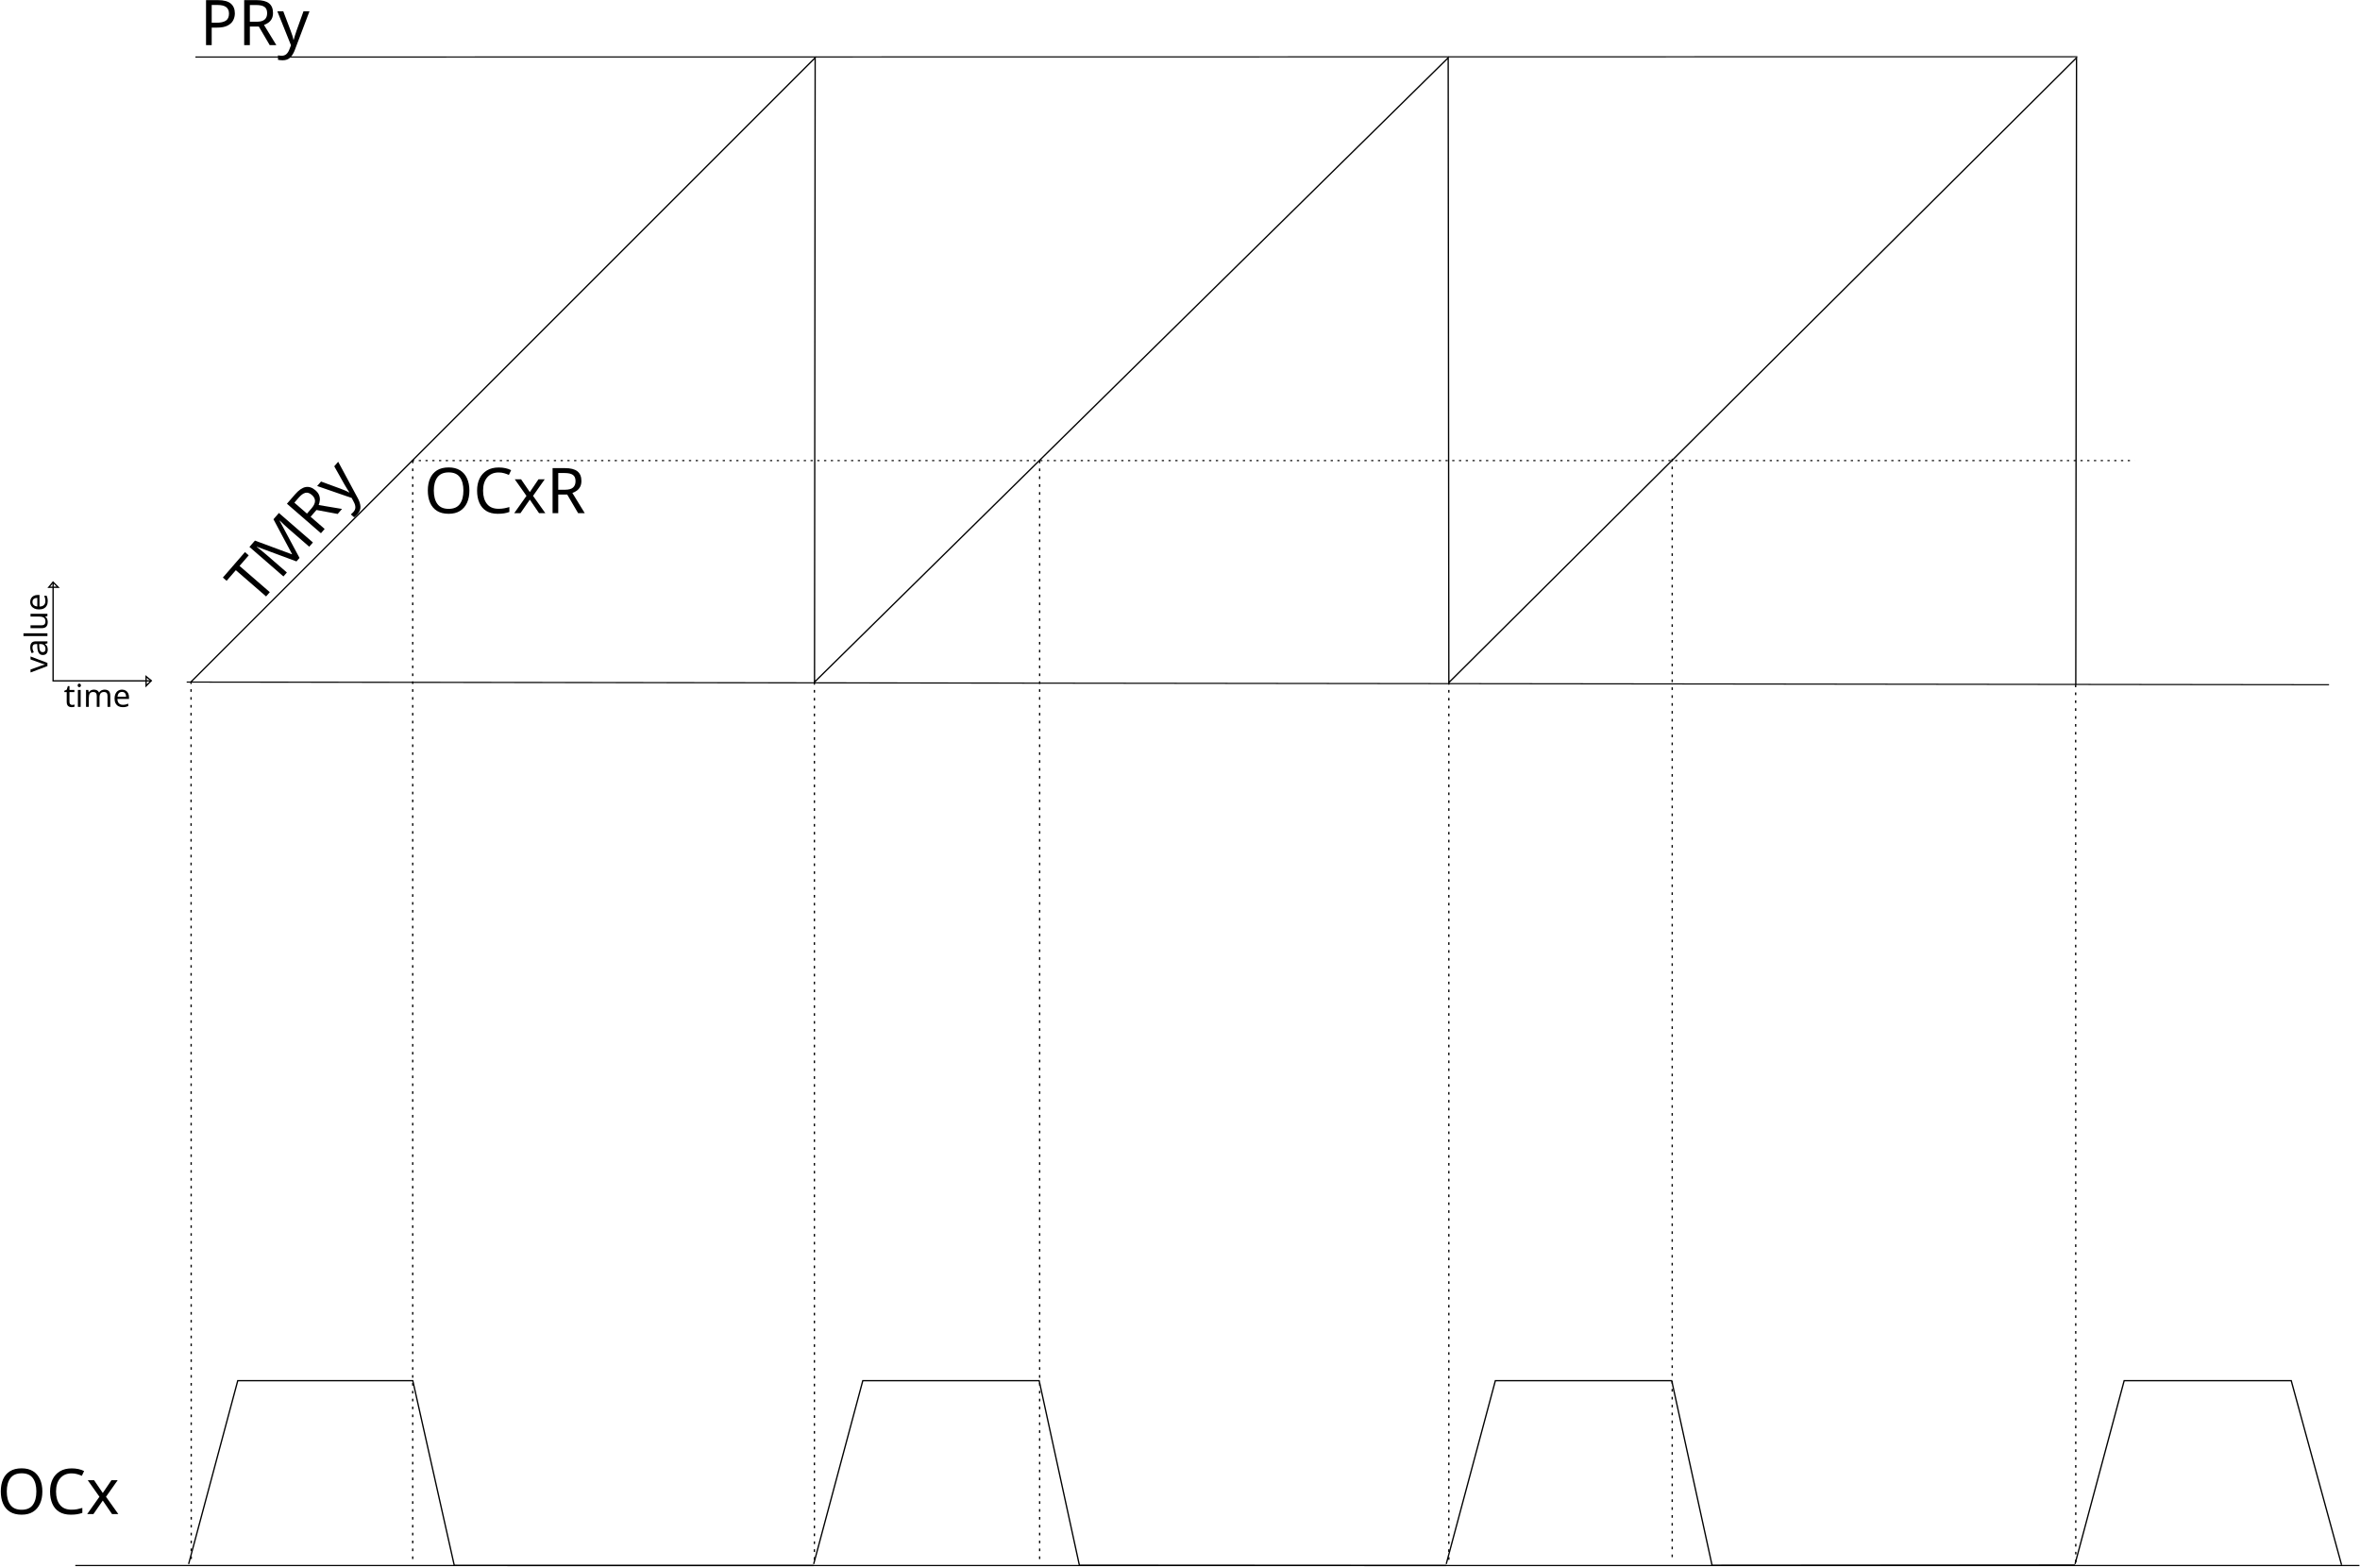
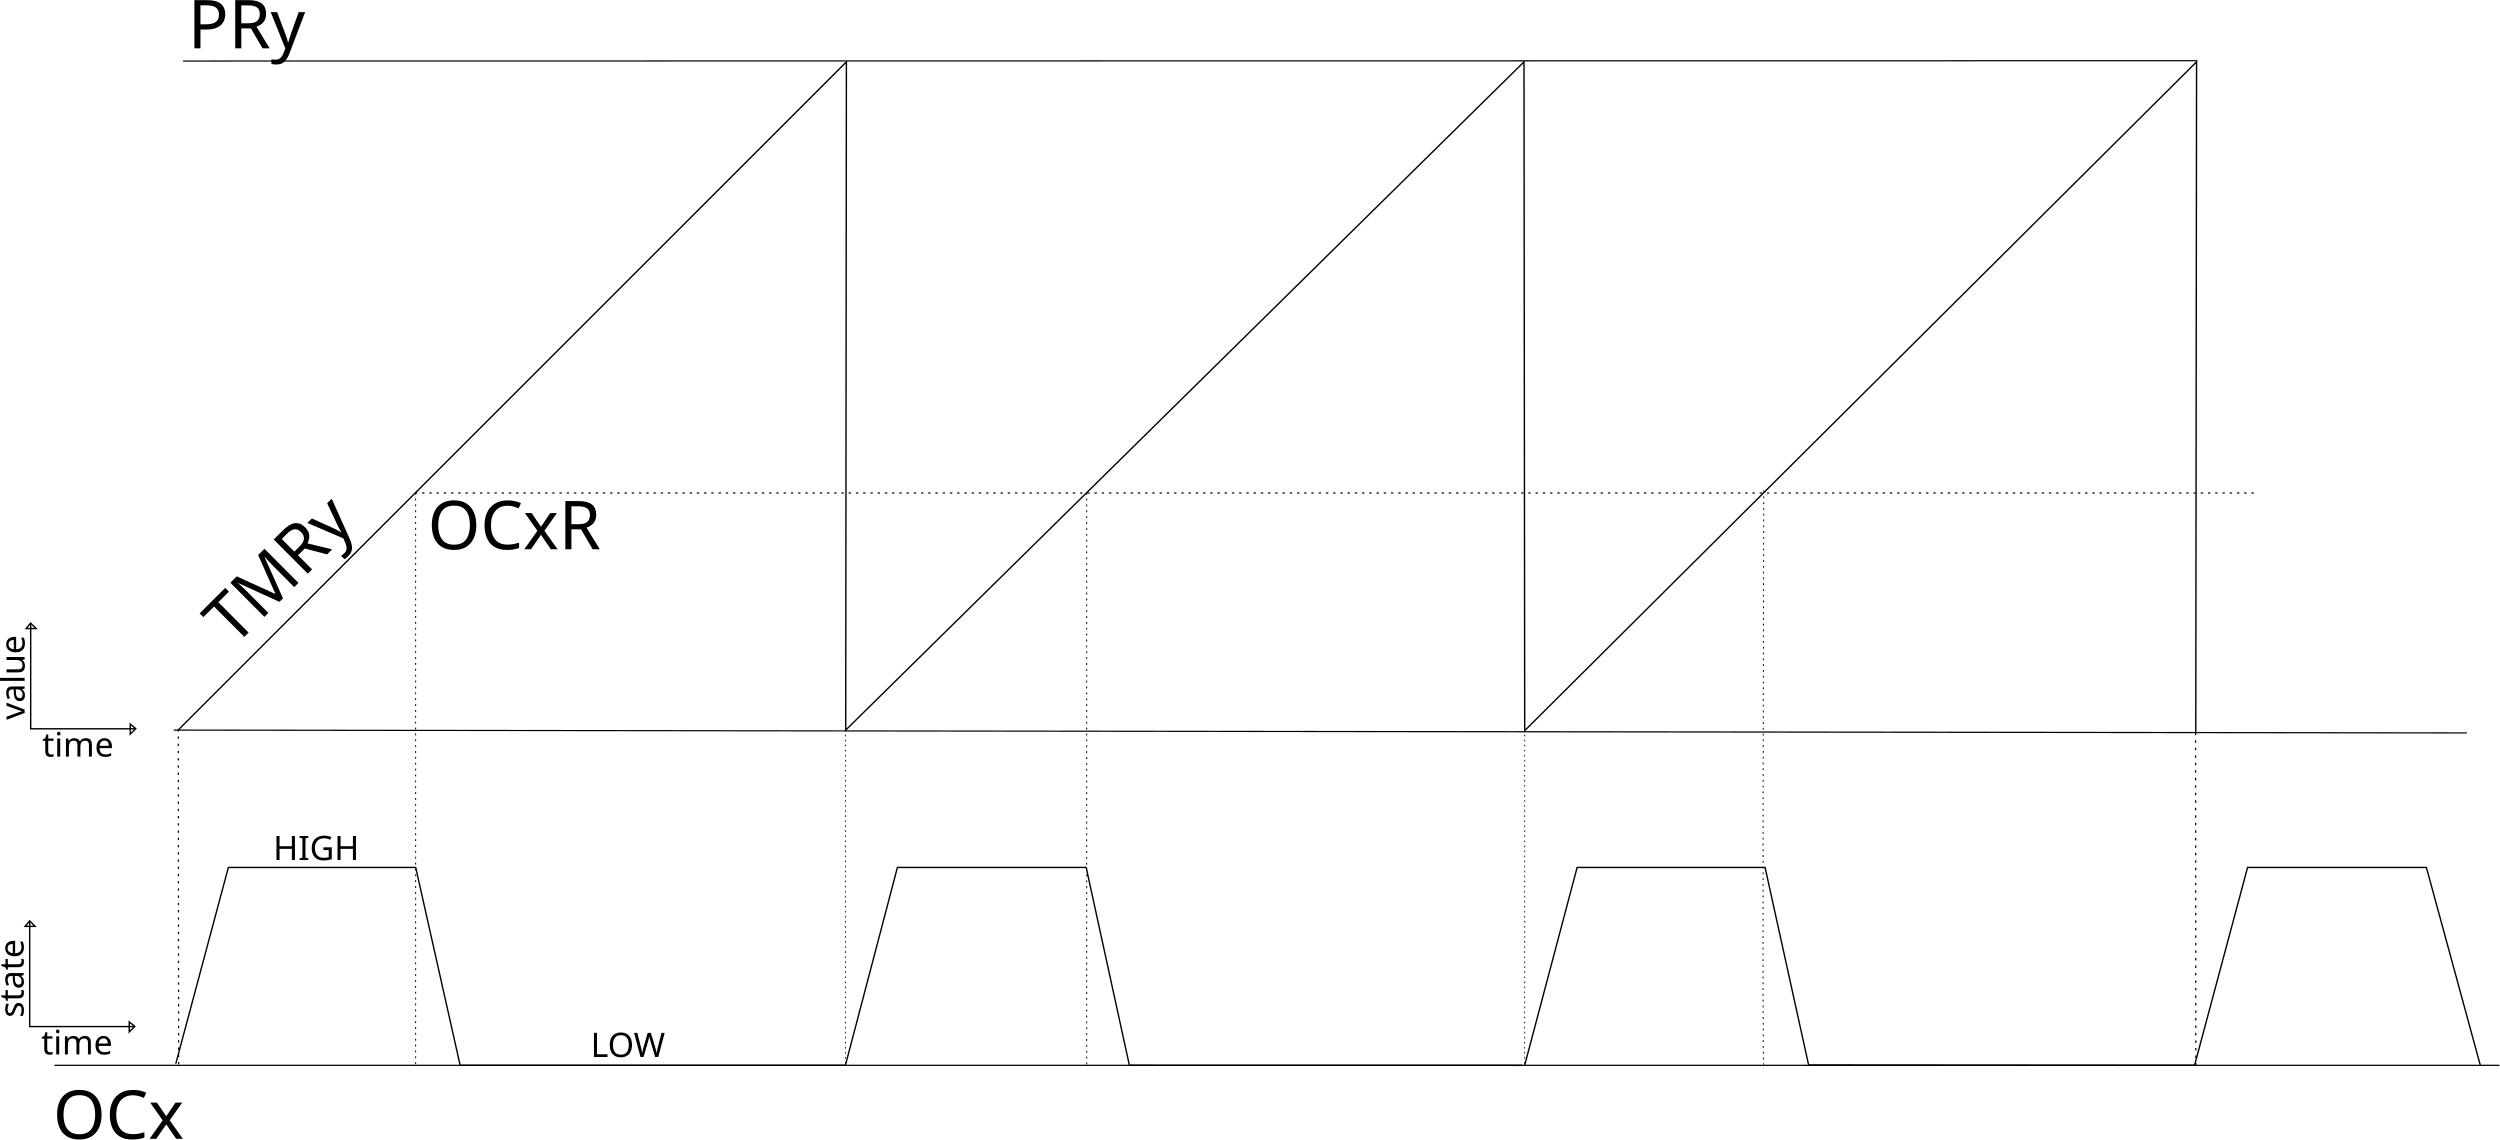
- <svg xmlns="http://www.w3.org/2000/svg" width="1796.154" height="1192.972" id="svg2" version="1.1">
+ <svg xmlns="http://www.w3.org/2000/svg" width="1777.567" height="810.314" id="svg2" version="1.1">
  <defs id="defs4" />
-   <g id="layer1" transform="translate(-3844.455,3389.61)">
+   <g id="layer1" transform="translate(-3863.042,3389.61)">
    <path style="fill:none;stroke:#000000;stroke-width:0.866px;stroke-linecap:butt;stroke-linejoin:miter;stroke-opacity:1" d="m 3986.541,-2870.495 1630.503,2.02" id="path2987" />
    <path style="fill:none;stroke:#000000;stroke-width:1px;stroke-linecap:butt;stroke-linejoin:miter;stroke-opacity:1" d="m 3989.877,-2870.689 474.98,-474.949 -0.491,475.134 482.277,-475.134 0.503,475.533 477.711,-475.533 -0.558,477.12" id="path3011" />
-     <text xml:space="preserve" style="font-size:48px;font-style:normal;font-weight:normal;line-height:125%;letter-spacing:0px;word-spacing:0px;fill:#000000;fill-opacity:1;stroke:none;font-family:Sans" x="4858.486" y="1132.443" id="text3019" transform="matrix(0.6554181,-0.7552663,0.7552663,0.6554181,0,0)">
-       <tspan id="tspan3021" x="4858.486" y="1132.443">TMRy</tspan>
+     <text xml:space="preserve" style="font-size:48px;font-style:normal;font-weight:normal;line-height:125%;letter-spacing:0px;word-spacing:0px;fill:#000000;fill-opacity:1;stroke:none;font-family:Sans" x="4921.215" y="769.024" id="text3019" transform="matrix(0.7083643,-0.705847,0.705847,0.7083643,0,0)">
+       <tspan id="tspan3021" x="4921.215" y="769.024">TMRy</tspan>
    </text>
    <text xml:space="preserve" style="font-size:48px;font-style:normal;font-weight:normal;line-height:125%;letter-spacing:0px;word-spacing:0px;fill:#000000;fill-opacity:1;stroke:none;font-family:Sans" x="3996.607" y="-3355.25" id="text3023">
      <tspan id="tspan3025" x="3996.607" y="-3355.25">PRy</tspan>
    </text>
    <path style="fill:none;stroke:#000000;stroke-width:0.857;stroke-linecap:butt;stroke-linejoin:miter;stroke-miterlimit:4;stroke-opacity:1;stroke-dasharray:1.714, 3.427;stroke-dashoffset:0" d="m 4158.011,-3039.067 1310.978,0" id="path3029" />
-     <path style="fill:none;stroke:#000000;stroke-width:0.888px;stroke-linecap:butt;stroke-linejoin:miter;stroke-opacity:1" d="m 3901.768,-2198.138 1738.398,0" id="path2987-7" />
-     <path style="fill:none;stroke:#000000;stroke-width:1;stroke-linecap:butt;stroke-linejoin:miter;stroke-miterlimit:4;stroke-opacity:1;stroke-dasharray:2, 4;stroke-dashoffset:0" d="M 3989.866,46076.562 3990,46747.143" id="path3055" transform="translate(0,-48947.638)" />
-     <path style="fill:none;stroke:#000000;stroke-width:1;stroke-linecap:butt;stroke-linejoin:miter;stroke-miterlimit:4;stroke-opacity:1;stroke-dasharray:2, 4;stroke-dashoffset:0" d="m 4464.286,46077.143 0,670" id="path3057" transform="translate(0,-48947.638)" />
-     <path style="fill:none;stroke:#000000;stroke-width:1;stroke-linecap:butt;stroke-linejoin:miter;stroke-miterlimit:4;stroke-opacity:1;stroke-dasharray:2, 4;stroke-dashoffset:0" d="m 4947.143,46077.143 0,670" id="path3059" transform="translate(0,-48947.638)" />
-     <path style="fill:none;stroke:#000000;stroke-width:1;stroke-linecap:butt;stroke-linejoin:miter;stroke-miterlimit:4;stroke-opacity:1;stroke-dasharray:2, 4;stroke-dashoffset:0" d="m 5424.196,46079.062 0.089,670.938" id="path3061" transform="translate(0,-48947.638)" />
-     <path style="fill:none;stroke:#000000;stroke-width:1;stroke-linecap:butt;stroke-linejoin:miter;stroke-miterlimit:4;stroke-opacity:1;stroke-dasharray:2, 4;stroke-dashoffset:0" d="m 4158.571,45908.571 0,840" id="path3063" transform="translate(0,-48947.638)" />
-     <path style="fill:none;stroke:#000000;stroke-width:1;stroke-linecap:butt;stroke-linejoin:miter;stroke-miterlimit:4;stroke-opacity:1;stroke-dasharray:2, 4;stroke-dashoffset:0" d="m 4635.714,45908.571 0,840" id="path3065" transform="translate(0,-48947.638)" />
-     <path style="fill:none;stroke:#000000;stroke-width:1;stroke-linecap:butt;stroke-linejoin:miter;stroke-miterlimit:4;stroke-opacity:1;stroke-dasharray:2, 4;stroke-dashoffset:0" d="m 5117.143,45907.143 0,840" id="path3067" transform="translate(0,-48947.638)" />
-     <path style="fill:none;stroke:#000000;stroke-width:1px;stroke-linecap:butt;stroke-linejoin:miter;stroke-opacity:1" d="m 3988.018,-2199.281 37.392,-139.551 133.204,0 31.593,140.667 273.417,0.047" id="path3073-4" />
-     <path style="fill:none;stroke:#000000;stroke-width:1px;stroke-linecap:butt;stroke-linejoin:miter;stroke-opacity:1" d="m 4463.732,-2199.281 37.392,-139.551 134.214,0 30.628,140.533 279.087,0.181" id="path3073-0" />
-     <path style="fill:none;stroke:#000000;stroke-width:1px;stroke-linecap:butt;stroke-linejoin:miter;stroke-opacity:1" d="m 4945.161,-2199.281 37.392,-139.551 134.214,0 30.717,140.578 276.14,-0.221" id="path3073-9" />
-     <path style="fill:none;stroke:#000000;stroke-width:1px;stroke-linecap:butt;stroke-linejoin:miter;stroke-opacity:1" d="m 5423.732,-2199.281 37.392,-139.551 127.143,0 38.324,140.265" id="path3073-48" />
+     <path style="fill:none;stroke:#000000;stroke-width:0.888px;stroke-linecap:butt;stroke-linejoin:miter;stroke-opacity:1" d="m 3901.768,-2632.138 1738.398,0" id="path2987-7" />
+     <path style="fill:none;stroke:#000000;stroke-width:0.857;stroke-linecap:butt;stroke-linejoin:miter;stroke-miterlimit:4;stroke-opacity:1;stroke-dasharray:1.714, 3.429;stroke-dashoffset:0" d="m 3989.795,-2871.147 0.277,238.379" id="path3055" />
+     <path style="fill:none;stroke:#000000;stroke-width:0.597;stroke-linecap:butt;stroke-linejoin:miter;stroke-miterlimit:4;stroke-opacity:1;stroke-dasharray:1.193, 2.387;stroke-dashoffset:0" d="m 4464.286,-2870.81 0,238.538" id="path3057" />
+     <path style="fill:none;stroke:#000000;stroke-width:0.597;stroke-linecap:butt;stroke-linejoin:miter;stroke-miterlimit:4;stroke-opacity:1;stroke-dasharray:1.193, 2.387;stroke-dashoffset:0" d="m 4947.143,-2870.805 0,238.528" id="path3059" />
+     <path style="fill:none;stroke:#000000;stroke-width:0.89;stroke-linecap:butt;stroke-linejoin:miter;stroke-miterlimit:4;stroke-opacity:1;stroke-dasharray:1.779, 3.558;stroke-dashoffset:0" d="m 5424.141,-2868.631 0.199,236.911" id="path3061" />
+     <path style="fill:none;stroke:#000000;stroke-width:0.696;stroke-linecap:butt;stroke-linejoin:miter;stroke-miterlimit:4;stroke-opacity:1;stroke-dasharray:1.392, 2.783;stroke-dashoffset:0" d="m 4158.571,-3039.324 0,406.654" id="path3063" />
+     <path style="fill:none;stroke:#000000;stroke-width:0.696;stroke-linecap:butt;stroke-linejoin:miter;stroke-miterlimit:4;stroke-opacity:1;stroke-dasharray:1.392, 2.785;stroke-dashoffset:0" d="m 4635.714,-3039.323 0,407.156" id="path3065" />
+     <path style="fill:none;stroke:#000000;stroke-width:0.686;stroke-linecap:butt;stroke-linejoin:miter;stroke-miterlimit:4;stroke-opacity:1;stroke-dasharray:1.371, 2.742;stroke-dashoffset:0" d="m 5117.135,-3040.763 c 0,0 -1.213,431.984 0,406.857" id="path3067" />
+     <path style="fill:none;stroke:#000000;stroke-width:1px;stroke-linecap:butt;stroke-linejoin:miter;stroke-opacity:1" d="m 3988.018,-2633.281 37.392,-139.551 133.204,0 31.593,140.667 273.64,0" id="path3073-4" />
+     <path style="fill:none;stroke:#000000;stroke-width:0.998px;stroke-linecap:butt;stroke-linejoin:miter;stroke-opacity:1" d="m 4464.178,-2632.263 36.946,-140.57 134.214,0 30.717,140.656 279.356,0.046" id="path3073-0" />
+     <path style="fill:none;stroke:#000000;stroke-width:1.001px;stroke-linecap:butt;stroke-linejoin:miter;stroke-opacity:1" d="m 4947.048,-2631.904 37.368,-140.928 133.647,0 30.944,140.442 274.051,0.209" id="path3073-9" />
+     <path style="fill:none;stroke:#000000;stroke-width:1px;stroke-linecap:butt;stroke-linejoin:miter;stroke-opacity:1" d="m 5423.417,-2632.081 37.708,-140.751 127.143,0 38.324,140.623" id="path3073-48" />
    <path style="fill:none;stroke:#000000;stroke-width:0.856px;stroke-linecap:butt;stroke-linejoin:miter;stroke-opacity:1" d="m 5425.338,-3346.43 -1432.16,0.221" id="path3114" />
    <text xml:space="preserve" style="font-size:48px;font-style:normal;font-weight:normal;line-height:125%;letter-spacing:0px;word-spacing:0px;fill:#000000;fill-opacity:1;stroke:none;font-family:Sans" x="4167.143" y="-2999.067" id="text3116">
      <tspan id="tspan3118" x="4167.143" y="-2999.067">OCxR</tspan>
    </text>
-     <text xml:space="preserve" style="font-size:48px;font-style:normal;font-weight:normal;line-height:125%;letter-spacing:0px;word-spacing:0px;fill:#000000;fill-opacity:1;stroke:none;font-family:Sans" x="3842.135" y="-2237.31" id="text3787">
-       <tspan id="tspan3789" x="3842.135" y="-2237.31">OCx</tspan>
+     <text xml:space="preserve" style="font-size:48px;font-style:normal;font-weight:normal;line-height:125%;letter-spacing:0px;word-spacing:0px;fill:#000000;fill-opacity:1;stroke:none;font-family:Sans" x="3900.706" y="-2579.881" id="text3787">
+       <tspan id="tspan3789" x="3900.706" y="-2579.881">OCx</tspan>
    </text>
    <path style="fill:none;stroke:#000000;stroke-width:1px;stroke-linecap:butt;stroke-linejoin:miter;stroke-opacity:1" d="m 40.406,443.438 0,74.751 74.751,0" id="path3006" transform="translate(3844.455,-3389.61)" />
    <path style="fill:none;stroke:#000000;stroke-width:1px;stroke-linecap:butt;stroke-linejoin:miter;stroke-opacity:1" d="m 3955.648,-2874.752 0,7.143 3.929,-3.929 z" id="path3008" />
    <path style="fill:none;stroke:#000000;stroke-width:1px;stroke-linecap:butt;stroke-linejoin:miter;stroke-opacity:1" d="m 3881.609,-2942.665 7.143,0 -3.929,-3.929 z" id="path3008-1" />
    <text xml:space="preserve" style="font-size:24px;font-style:normal;font-weight:normal;line-height:125%;letter-spacing:0px;word-spacing:0px;fill:#000000;fill-opacity:1;stroke:none;font-family:Sans" x="2877.799" y="3880.55" id="text3028" transform="matrix(0,-1,1,0,0,0)">
      <tspan id="tspan3030" x="2877.799" y="3880.55">value</tspan>
    </text>
    <text xml:space="preserve" style="font-size:24px;font-style:normal;font-weight:normal;line-height:125%;letter-spacing:0px;word-spacing:0px;fill:#000000;fill-opacity:1;stroke:none;font-family:Sans" x="3893.027" y="-2851.638" id="text3032">
      <tspan id="tspan3034" x="3893.027" y="-2851.638">time</tspan>
    </text>
+     <text xml:space="preserve" style="font-size:24px;font-style:normal;font-weight:normal;line-height:125%;letter-spacing:0px;word-spacing:0px;fill:#000000;fill-opacity:1;stroke:none;font-family:Sans" x="4057.312" y="-2778.066" id="text3013">
+       <tspan id="tspan3015" x="4057.312" y="-2778.066">HIGH</tspan>
+     </text>
+     <text xml:space="preserve" style="font-size:24px;font-style:normal;font-weight:normal;line-height:125%;letter-spacing:0px;word-spacing:0px;fill:#000000;fill-opacity:1;stroke:none;font-family:Sans" x="4283.027" y="-2638.066" id="text3017">
+       <tspan id="tspan3019" x="4283.027" y="-2638.066">LOW</tspan>
+     </text>
+     <path style="fill:none;stroke:#000000;stroke-width:1px;stroke-linecap:butt;stroke-linejoin:miter;stroke-opacity:1" d="m 3884.147,-2734.441 0,74.751 74.751,0" id="path3006-1" />
+     <path style="fill:none;stroke:#000000;stroke-width:1px;stroke-linecap:butt;stroke-linejoin:miter;stroke-opacity:1" d="m 3954.934,-2663.022 0,7.143 3.929,-3.929 z" id="path3008-7" />
+     <path style="fill:none;stroke:#000000;stroke-width:1px;stroke-linecap:butt;stroke-linejoin:miter;stroke-opacity:1" d="m 3880.895,-2730.935 7.143,0 -3.929,-3.929 z" id="path3008-1-4" />
+     <text xml:space="preserve" style="font-size:24px;font-style:normal;font-weight:normal;line-height:125%;letter-spacing:0px;word-spacing:0px;fill:#000000;fill-opacity:1;stroke:none;font-family:Sans" x="2666.069" y="3879.835" id="text3028-0" transform="matrix(0,-1,1,0,0,0)">
+       <tspan id="tspan3030-9" x="2666.069" y="3879.835">state</tspan>
+     </text>
+     <text xml:space="preserve" style="font-size:24px;font-style:normal;font-weight:normal;line-height:125%;letter-spacing:0px;word-spacing:0px;fill:#000000;fill-opacity:1;stroke:none;font-family:Sans" x="3892.312" y="-2639.908" id="text3032-4">
+       <tspan id="tspan3034-8" x="3892.312" y="-2639.908">time</tspan>
+     </text>
  </g>
</svg>
